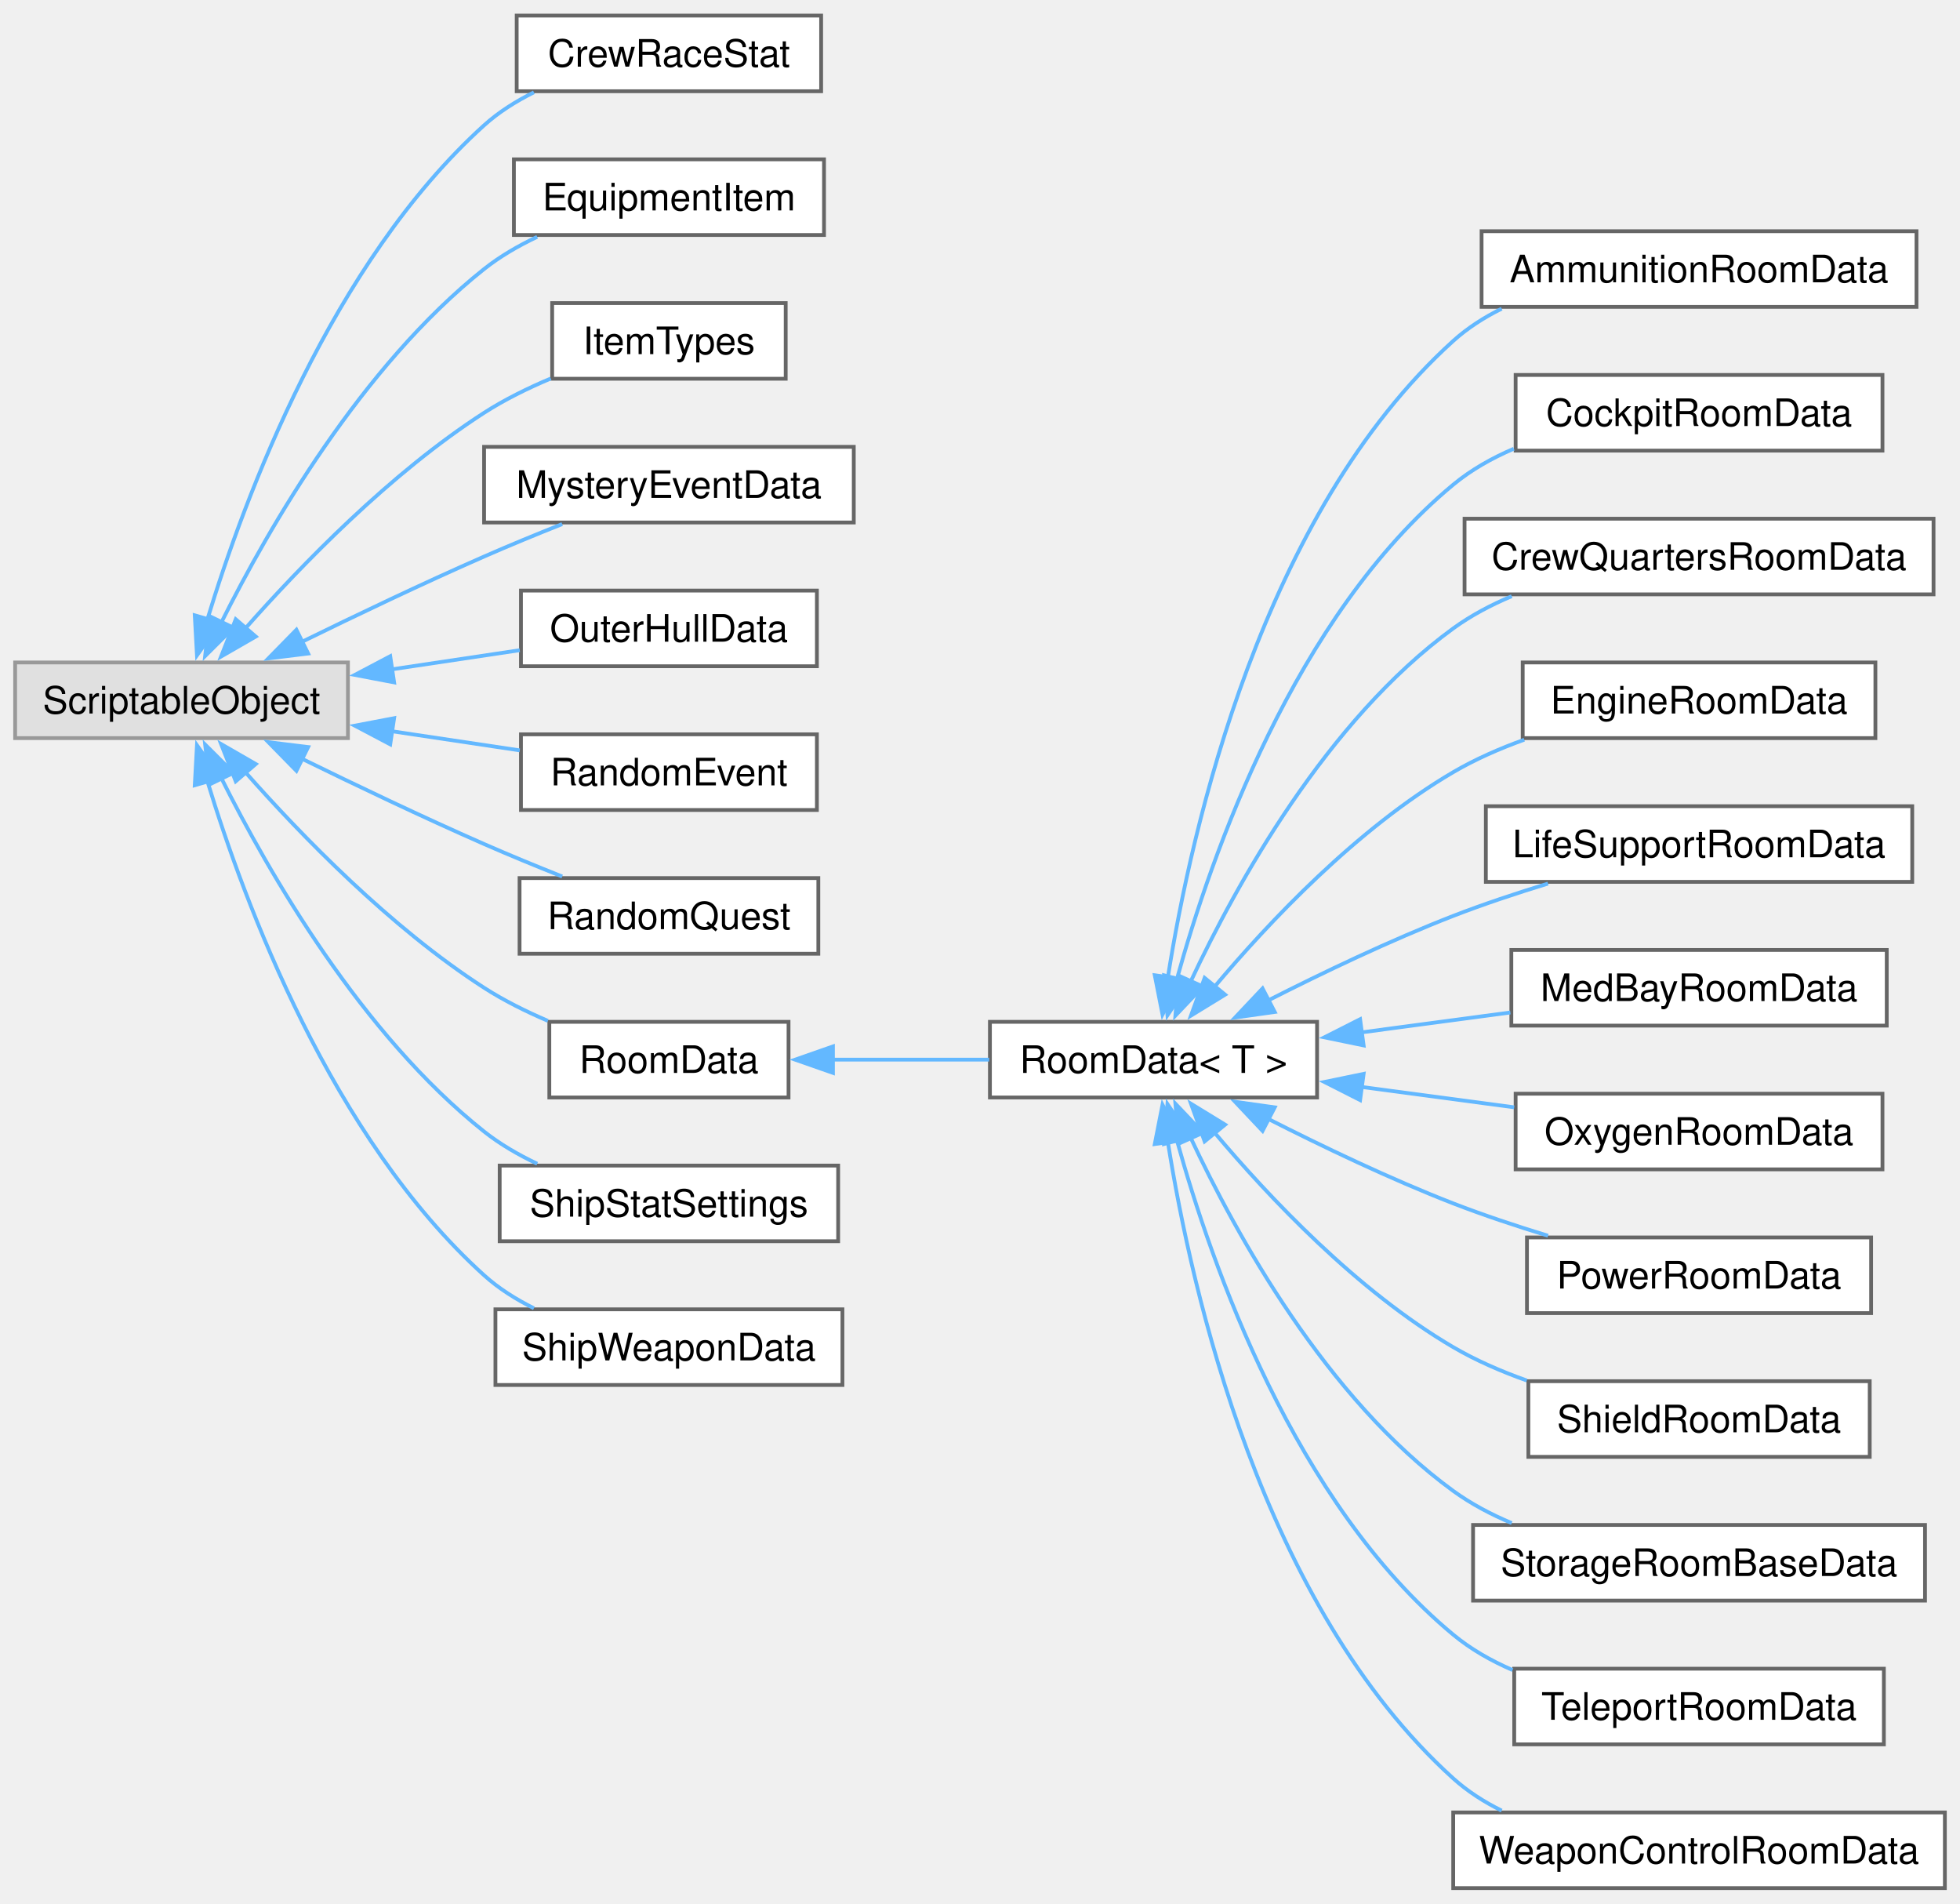
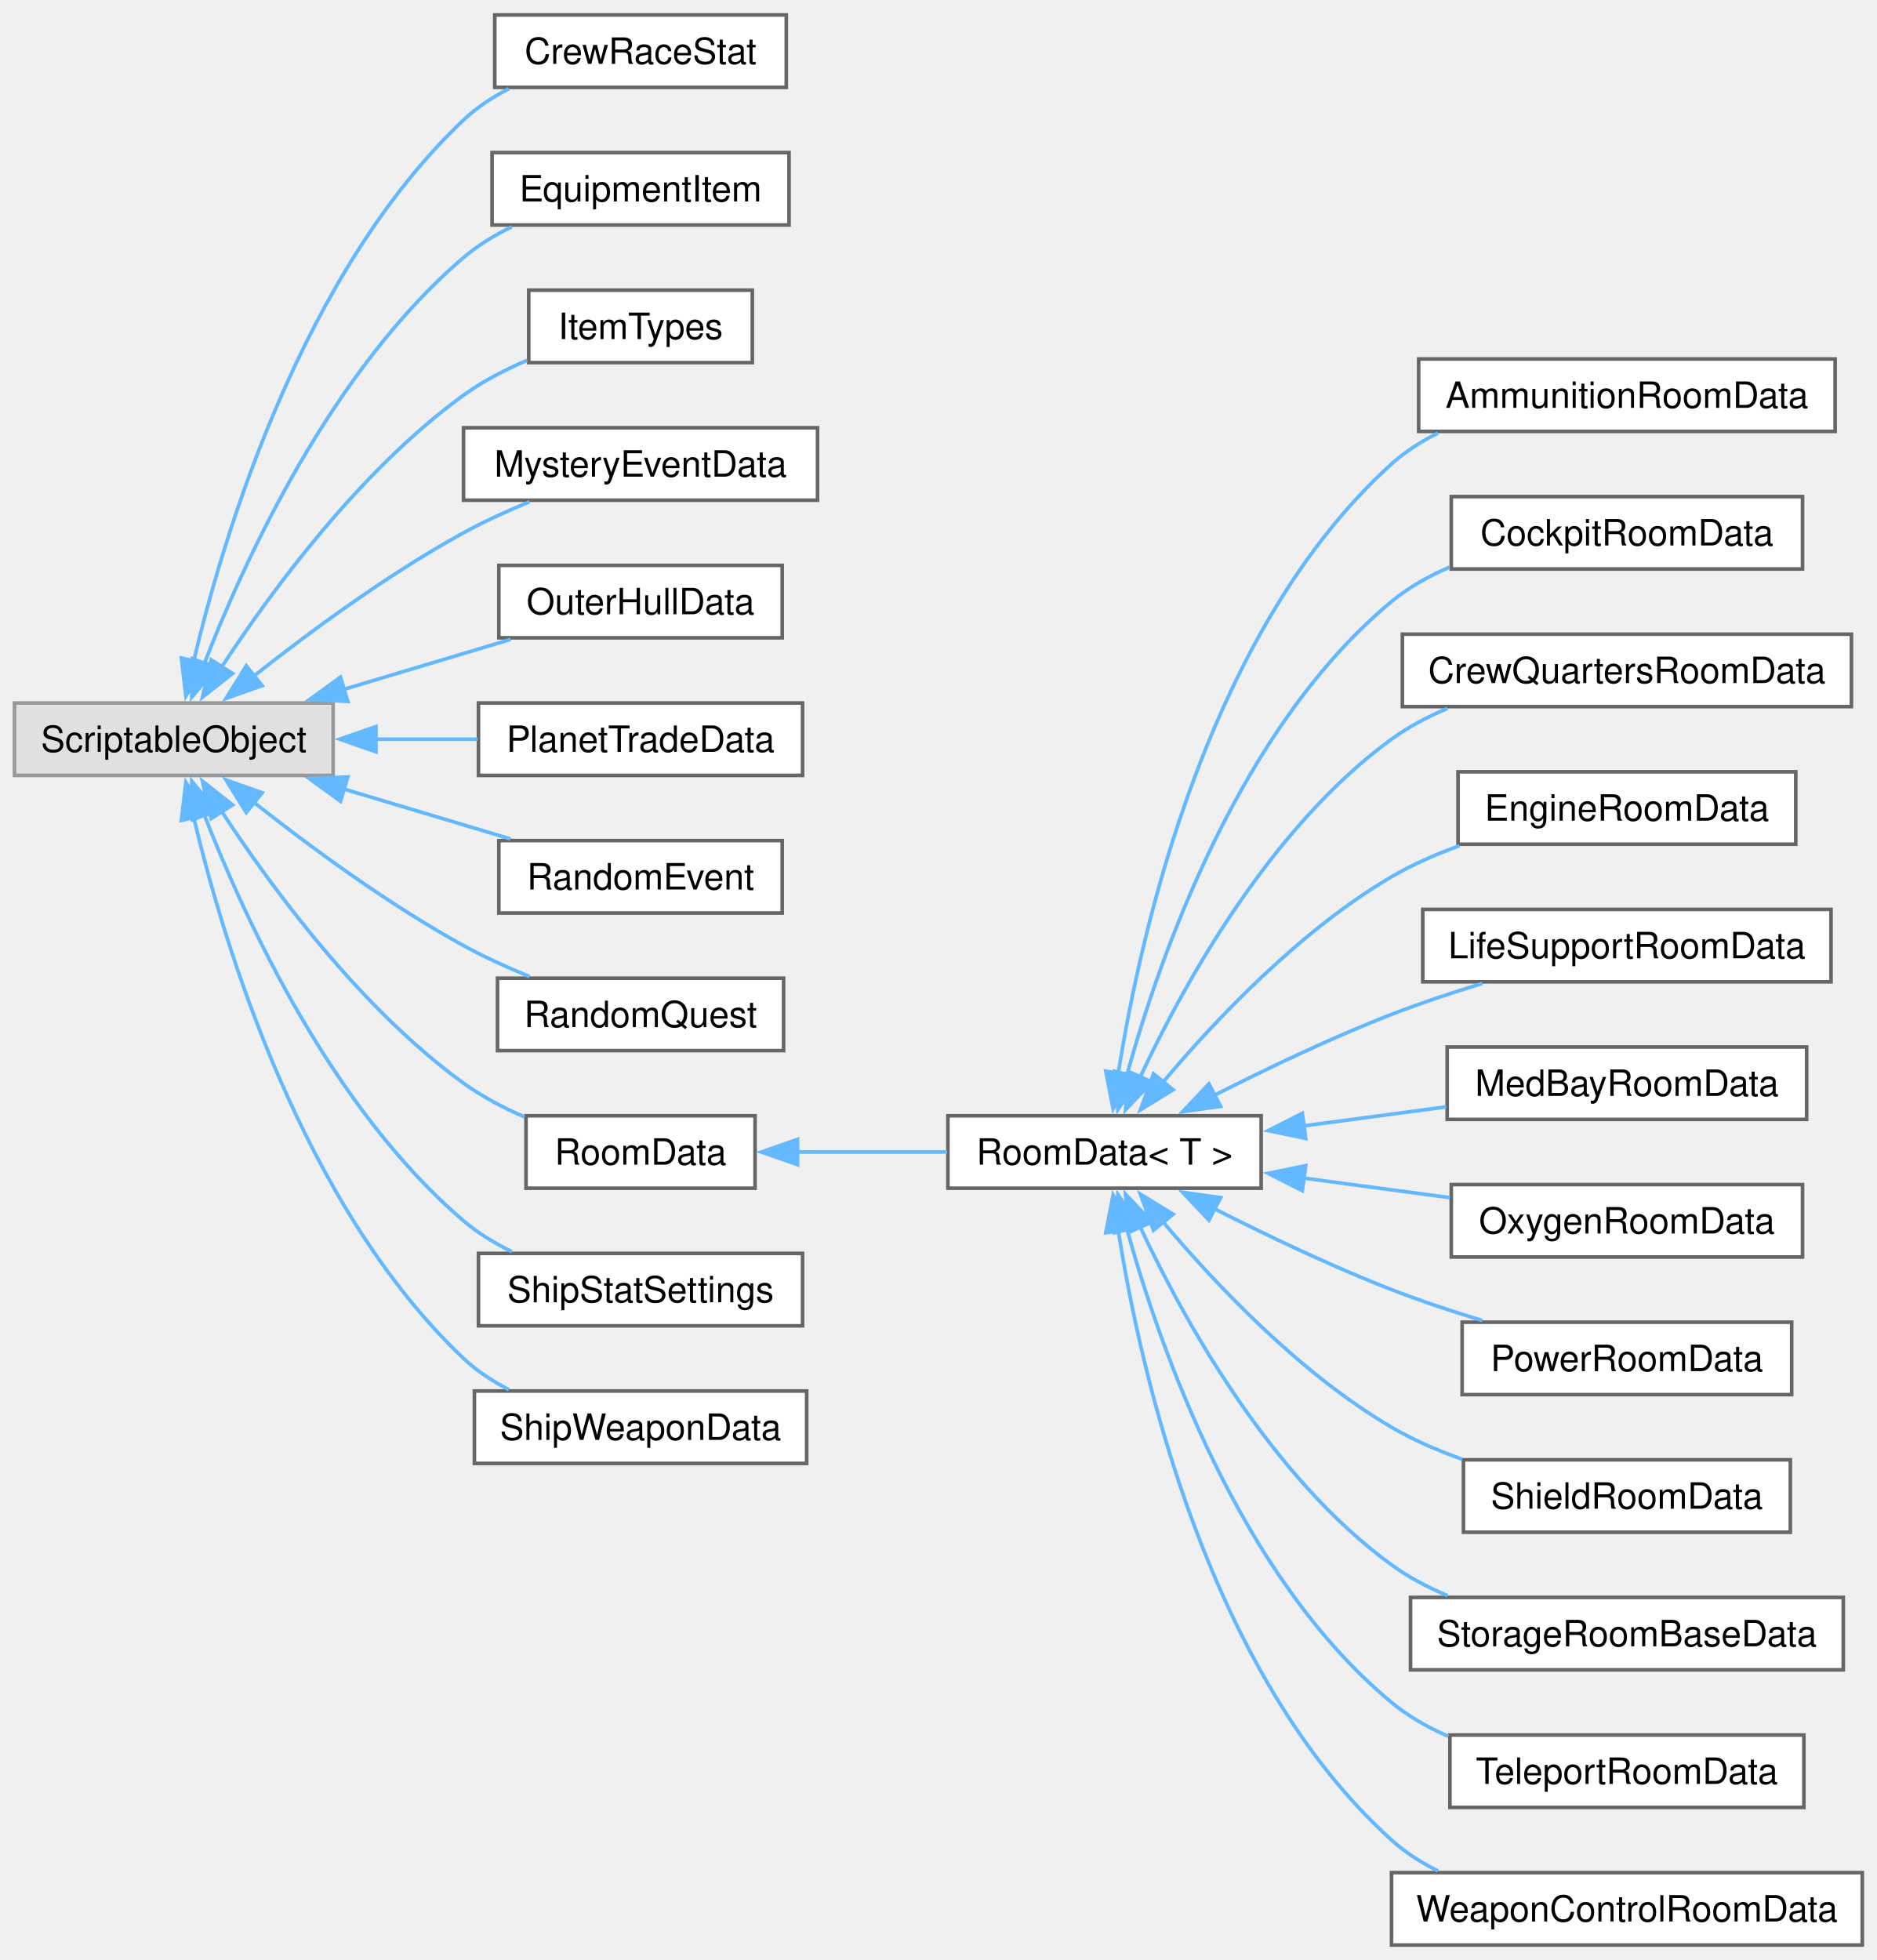
- <svg xmlns="http://www.w3.org/2000/svg" xmlns:xlink="http://www.w3.org/1999/xlink" width="518pt" height="503pt" viewBox="0.00 0.00 518.25 503.00">
-   <g id="graph0" class="graph" transform="scale(1 1) rotate(0) translate(4 499)">
+ <svg xmlns="http://www.w3.org/2000/svg" xmlns:xlink="http://www.w3.org/1999/xlink" width="518pt" height="541pt" viewBox="0.00 0.00 518.25 541.00">
+   <g id="graph0" class="graph" transform="scale(1 1) rotate(0) translate(4 537)">
    <g id="Node000000" class="node">
      <g id="a_Node000000">
        <a xlink:title=" ">
-           <polygon fill="#e0e0e0" stroke="#999999" points="88,-324 0,-324 0,-304 88,-304 88,-324" />
-           <text text-anchor="middle" x="44" y="-310.5" font-family="Helvetica,sans-Serif" font-size="10.00">ScriptableObject</text>
+           <polygon fill="#e0e0e0" stroke="#999999" points="88,-343 0,-343 0,-323 88,-323 88,-343" />
+           <text text-anchor="middle" x="44" y="-329.5" font-family="Helvetica,sans-Serif" font-size="10.00">ScriptableObject</text>
        </a>
      </g>
    </g>
    <g id="Node000001" class="node">
      <g id="a_Node000001">
        <a xlink:href="class_crew_race_stat.html" target="_top" xlink:title=" ">
-           <polygon fill="white" stroke="#666666" points="213.12,-495 132.62,-495 132.62,-475 213.12,-475 213.12,-495" />
-           <text text-anchor="middle" x="172.88" y="-481.5" font-family="Helvetica,sans-Serif" font-size="10.00">CrewRaceStat</text>
-         </a>
-       </g>
-     </g>
-     <g id="edge112_Node000000_Node000001" class="edge">
-       <g id="a_edge112_Node000000_Node000001">
-         <a xlink:title=" ">
-           <path fill="none" stroke="#63b8ff" d="M50.81,-335.31C60.68,-367.75 83.69,-429.58 124,-466 127.85,-469.48 132.41,-472.35 137.17,-474.72" />
-           <polygon fill="#63b8ff" stroke="#63b8ff" points="54.22,-334.52 48.08,-325.88 47.5,-336.46 54.22,-334.52" />
+           <polygon fill="white" stroke="#666666" points="213.12,-533 132.62,-533 132.62,-513 213.12,-513 213.12,-533" />
+           <text text-anchor="middle" x="172.88" y="-519.5" font-family="Helvetica,sans-Serif" font-size="10.00">CrewRaceStat</text>
+         </a>
+       </g>
+     </g>
+     <g id="edge120_Node000000_Node000001" class="edge">
+       <g id="a_edge120_Node000000_Node000001">
+         <a xlink:title=" ">
+           <path fill="none" stroke="#63b8ff" d="M49.45,-354.43C57.91,-390.13 79.6,-461.97 124,-504 127.64,-507.44 131.97,-510.29 136.53,-512.63" />
+           <polygon fill="#63b8ff" stroke="#63b8ff" points="52.92,-353.9 47.32,-344.9 46.08,-355.42 52.92,-353.9" />
        </a>
      </g>
    </g>
    <g id="Node000002" class="node">
      <g id="a_Node000002">
        <a xlink:href="class_equipment_item.html" target="_top" xlink:title=" ">
-           <polygon fill="white" stroke="#666666" points="213.88,-457 131.88,-457 131.88,-437 213.88,-437 213.88,-457" />
-           <text text-anchor="middle" x="172.88" y="-443.5" font-family="Helvetica,sans-Serif" font-size="10.00">EquipmentItem</text>
-         </a>
-       </g>
-     </g>
-     <g id="edge113_Node000000_Node000002" class="edge">
-       <g id="a_edge113_Node000000_Node000002">
-         <a xlink:title=" ">
-           <path fill="none" stroke="#63b8ff" d="M54.53,-334.58C67.14,-359.78 91.63,-402.28 124,-428 128.2,-431.34 133.06,-434.15 138.04,-436.51" />
-           <polygon fill="#63b8ff" stroke="#63b8ff" points="57.74,-333.18 50.24,-325.7 51.44,-336.23 57.74,-333.18" />
+           <polygon fill="white" stroke="#666666" points="213.88,-495 131.88,-495 131.88,-475 213.88,-475 213.88,-495" />
+           <text text-anchor="middle" x="172.88" y="-481.5" font-family="Helvetica,sans-Serif" font-size="10.00">EquipmentItem</text>
+         </a>
+       </g>
+     </g>
+     <g id="edge121_Node000000_Node000002" class="edge">
+       <g id="a_edge121_Node000000_Node000002">
+         <a xlink:title=" ">
+           <path fill="none" stroke="#63b8ff" d="M52.33,-353.67C63.53,-382.55 87.55,-434.9 124,-466 127.95,-469.37 132.56,-472.18 137.34,-474.52" />
+           <polygon fill="#63b8ff" stroke="#63b8ff" points="55.72,-352.76 48.95,-344.61 49.16,-355.2 55.72,-352.76" />
        </a>
      </g>
    </g>
    <g id="Node000003" class="node">
      <g id="a_Node000003">
-         <a xlink:href="class_item_types.html" target="_top" xlink:title=" ">
-           <polygon fill="white" stroke="#666666" points="203.75,-419 142,-419 142,-399 203.75,-399 203.75,-419" />
-           <text text-anchor="middle" x="172.88" y="-405.5" font-family="Helvetica,sans-Serif" font-size="10.00">ItemTypes</text>
-         </a>
-       </g>
-     </g>
-     <g id="edge114_Node000000_Node000003" class="edge">
-       <g id="a_edge114_Node000000_Node000003">
-         <a xlink:title=" ">
-           <path fill="none" stroke="#63b8ff" d="M60.78,-332.89C75.65,-349.73 99.29,-374.09 124,-390 129.41,-393.48 135.57,-396.51 141.62,-399.06" />
-           <polygon fill="#63b8ff" stroke="#63b8ff" points="63.63,-330.85 54.45,-325.56 58.33,-335.42 63.63,-330.85" />
+         <a xlink:href="class_item_types.html" target="_top" xlink:title="ItemTypes는 ScriptableObject를 기반으로 하여, 무역에 사용되는 아이템의 정보를 저장합니다. 여기에는 아이템의 기본 정보와 속성이 포함됩니다.">
+           <polygon fill="white" stroke="#666666" points="203.75,-457 142,-457 142,-437 203.75,-437 203.75,-457" />
+           <text text-anchor="middle" x="172.88" y="-443.5" font-family="Helvetica,sans-Serif" font-size="10.00">ItemTypes</text>
+         </a>
+       </g>
+     </g>
+     <g id="edge122_Node000000_Node000003" class="edge">
+       <g id="a_edge122_Node000000_Node000003">
+         <a xlink:title=" ">
+           <path fill="none" stroke="#63b8ff" d="M57.18,-352.89C71.04,-374.07 95.48,-407.32 124,-428 129.28,-431.83 135.45,-435.02 141.56,-437.63" />
+           <polygon fill="#63b8ff" stroke="#63b8ff" points="60.22,-351.15 51.9,-344.59 54.31,-354.91 60.22,-351.15" />
        </a>
      </g>
    </g>
    <g id="Node000004" class="node">
      <g id="a_Node000004">
        <a xlink:href="class_mystery_event_data.html" target="_top" xlink:title=" ">
-           <polygon fill="white" stroke="#666666" points="221.75,-381 124,-381 124,-361 221.75,-361 221.75,-381" />
-           <text text-anchor="middle" x="172.88" y="-367.5" font-family="Helvetica,sans-Serif" font-size="10.00">MysteryEventData</text>
-         </a>
-       </g>
-     </g>
-     <g id="edge115_Node000000_Node000004" class="edge">
-       <g id="a_edge115_Node000000_Node000004">
-         <a xlink:title=" ">
-           <path fill="none" stroke="#63b8ff" d="M75.58,-329.33C90.13,-336.46 107.85,-344.92 124,-352 130.63,-354.91 137.86,-357.88 144.65,-360.58" />
-           <polygon fill="#63b8ff" stroke="#63b8ff" points="77.48,-326.36 66.96,-325.07 74.38,-332.64 77.48,-326.36" />
+           <polygon fill="white" stroke="#666666" points="221.75,-419 124,-419 124,-399 221.75,-399 221.75,-419" />
+           <text text-anchor="middle" x="172.88" y="-405.5" font-family="Helvetica,sans-Serif" font-size="10.00">MysteryEventData</text>
+         </a>
+       </g>
+     </g>
+     <g id="edge123_Node000000_Node000004" class="edge">
+       <g id="a_edge123_Node000000_Node000004">
+         <a xlink:title=" ">
+           <path fill="none" stroke="#63b8ff" d="M65.92,-350.29C81.31,-362.46 103.12,-378.56 124,-390 129.72,-393.14 136.08,-396.03 142.23,-398.56" />
+           <polygon fill="#63b8ff" stroke="#63b8ff" points="68.39,-347.79 58.4,-344.25 64,-353.24 68.39,-347.79" />
        </a>
      </g>
    </g>
    <g id="Node000005" class="node">
      <g id="a_Node000005">
        <a xlink:href="class_outer_hull_data.html" target="_top" xlink:title="외갑판의 데이터를 담는 ScriptableObject">
-           <polygon fill="white" stroke="#666666" points="212,-343 133.75,-343 133.75,-323 212,-323 212,-343" />
-           <text text-anchor="middle" x="172.88" y="-329.5" font-family="Helvetica,sans-Serif" font-size="10.00">OuterHullData</text>
-         </a>
-       </g>
-     </g>
-     <g id="edge116_Node000000_Node000005" class="edge">
-       <g id="a_edge116_Node000000_Node000005">
-         <a xlink:title=" ">
-           <path fill="none" stroke="#63b8ff" d="M99.53,-322.17C110.95,-323.88 122.75,-325.64 133.43,-327.24" />
-           <polygon fill="#63b8ff" stroke="#63b8ff" points="100.21,-318.73 89.81,-320.71 99.18,-325.65 100.21,-318.73" />
+           <polygon fill="white" stroke="#666666" points="212,-381 133.75,-381 133.75,-361 212,-361 212,-381" />
+           <text text-anchor="middle" x="172.88" y="-367.5" font-family="Helvetica,sans-Serif" font-size="10.00">OuterHullData</text>
+         </a>
+       </g>
+     </g>
+     <g id="edge124_Node000000_Node000005" class="edge">
+       <g id="a_edge124_Node000000_Node000005">
+         <a xlink:title=" ">
+           <path fill="none" stroke="#63b8ff" d="M90.78,-346.71C106.01,-351.27 122.71,-356.28 136.98,-360.55" />
+           <polygon fill="#63b8ff" stroke="#63b8ff" points="92.04,-343.43 81.45,-343.92 90.03,-350.14 92.04,-343.43" />
        </a>
      </g>
    </g>
    <g id="Node000006" class="node">
      <g id="a_Node000006">
+         <a xlink:href="class_planet_trade_data.html" target="_top" xlink:title="PlanetTradeData는 특정 행성의 무역 데이터를 보관하는 ScriptableObject입니다. 이 클래스는 행성 코드와 해당 행성에서 판매하는 무역 아이템 목록을 포함합니다...">
+           <polygon fill="white" stroke="#666666" points="217.62,-343 128.12,-343 128.12,-323 217.62,-323 217.62,-343" />
+           <text text-anchor="middle" x="172.88" y="-329.5" font-family="Helvetica,sans-Serif" font-size="10.00">PlanetTradeData</text>
+         </a>
+       </g>
+     </g>
+     <g id="edge125_Node000000_Node000006" class="edge">
+       <g id="a_edge125_Node000000_Node000006">
+         <a xlink:title=" ">
+           <path fill="none" stroke="#63b8ff" d="M99.64,-333C109.08,-333 118.79,-333 127.9,-333" />
+           <polygon fill="#63b8ff" stroke="#63b8ff" points="99.82,-329.5 89.82,-333 99.82,-336.5 99.82,-329.5" />
+         </a>
+       </g>
+     </g>
+     <g id="Node000007" class="node">
+       <g id="a_Node000007">
        <a xlink:href="class_random_event.html" target="_top" xlink:title=" ">
          <polygon fill="white" stroke="#666666" points="212,-305 133.75,-305 133.75,-285 212,-285 212,-305" />
          <text text-anchor="middle" x="172.88" y="-291.5" font-family="Helvetica,sans-Serif" font-size="10.00">RandomEvent</text>
        </a>
      </g>
    </g>
-     <g id="edge117_Node000000_Node000006" class="edge">
-       <g id="a_edge117_Node000000_Node000006">
-         <a xlink:title=" ">
-           <path fill="none" stroke="#63b8ff" d="M99.53,-305.83C110.95,-304.12 122.75,-302.36 133.43,-300.76" />
-           <polygon fill="#63b8ff" stroke="#63b8ff" points="99.18,-302.35 89.81,-307.29 100.21,-309.27 99.18,-302.35" />
-         </a>
-       </g>
-     </g>
-     <g id="Node000007" class="node">
-       <g id="a_Node000007">
+     <g id="edge126_Node000000_Node000007" class="edge">
+       <g id="a_edge126_Node000000_Node000007">
+         <a xlink:title=" ">
+           <path fill="none" stroke="#63b8ff" d="M90.78,-319.29C106.01,-314.73 122.71,-309.72 136.98,-305.45" />
+           <polygon fill="#63b8ff" stroke="#63b8ff" points="90.03,-315.86 81.45,-322.08 92.04,-322.57 90.03,-315.86" />
+         </a>
+       </g>
+     </g>
+     <g id="Node000008" class="node">
+       <g id="a_Node000008">
        <a xlink:href="class_random_quest.html" target="_top" xlink:title="랜덤 퀘스트 정보 관련 클래스">
          <polygon fill="white" stroke="#666666" points="212.38,-267 133.38,-267 133.38,-247 212.38,-247 212.38,-267" />
          <text text-anchor="middle" x="172.88" y="-253.5" font-family="Helvetica,sans-Serif" font-size="10.00">RandomQuest</text>
        </a>
      </g>
    </g>
-     <g id="edge118_Node000000_Node000007" class="edge">
-       <g id="a_edge118_Node000000_Node000007">
-         <a xlink:title=" ">
-           <path fill="none" stroke="#63b8ff" d="M75.58,-298.67C90.13,-291.54 107.85,-283.08 124,-276 130.63,-273.09 137.86,-270.12 144.65,-267.42" />
-           <polygon fill="#63b8ff" stroke="#63b8ff" points="74.38,-295.36 66.96,-302.93 77.48,-301.64 74.38,-295.36" />
-         </a>
-       </g>
-     </g>
-     <g id="Node000008" class="node">
-       <g id="a_Node000008">
+     <g id="edge127_Node000000_Node000008" class="edge">
+       <g id="a_edge127_Node000000_Node000008">
+         <a xlink:title=" ">
+           <path fill="none" stroke="#63b8ff" d="M65.92,-315.71C81.31,-303.54 103.12,-287.44 124,-276 129.72,-272.86 136.08,-269.97 142.23,-267.44" />
+           <polygon fill="#63b8ff" stroke="#63b8ff" points="64,-312.76 58.4,-321.75 68.39,-318.21 64,-312.76" />
+         </a>
+       </g>
+     </g>
+     <g id="Node000009" class="node">
+       <g id="a_Node000009">
        <a xlink:href="class_room_data.html" target="_top" xlink:title="모든 방 유형의 기본 데이터를 정의하는 추상 ScriptableObject">
          <polygon fill="white" stroke="#666666" points="204.5,-229 141.25,-229 141.25,-209 204.5,-209 204.5,-229" />
          <text text-anchor="middle" x="172.88" y="-215.5" font-family="Helvetica,sans-Serif" font-size="10.00">RoomData</text>
        </a>
      </g>
    </g>
-     <g id="edge119_Node000000_Node000008" class="edge">
-       <g id="a_edge119_Node000000_Node000008">
-         <a xlink:title=" ">
-           <path fill="none" stroke="#63b8ff" d="M60.78,-295.11C75.65,-278.27 99.29,-253.91 124,-238 129.19,-234.66 135.06,-231.74 140.86,-229.26" />
-           <polygon fill="#63b8ff" stroke="#63b8ff" points="58.33,-292.58 54.45,-302.44 63.63,-297.15 58.33,-292.58" />
-         </a>
-       </g>
-     </g>
-     <g id="Node000022" class="node">
-       <g id="a_Node000022">
+     <g id="edge128_Node000000_Node000009" class="edge">
+       <g id="a_edge128_Node000000_Node000009">
+         <a xlink:title=" ">
+           <path fill="none" stroke="#63b8ff" d="M57.18,-313.11C71.04,-291.93 95.48,-258.68 124,-238 129.07,-234.33 134.94,-231.24 140.81,-228.7" />
+           <polygon fill="#63b8ff" stroke="#63b8ff" points="54.31,-311.09 51.9,-321.41 60.22,-314.85 54.31,-311.09" />
+         </a>
+       </g>
+     </g>
+     <g id="Node000023" class="node">
+       <g id="a_Node000023">
        <a xlink:href="class_ship_stat_settings.html" target="_top" xlink:title="Ship 스탯의 최소값과 최대값을 관리하는 ScriptableObject.">
          <polygon fill="white" stroke="#666666" points="217.62,-191 128.12,-191 128.12,-171 217.62,-171 217.62,-191" />
          <text text-anchor="middle" x="172.88" y="-177.5" font-family="Helvetica,sans-Serif" font-size="10.00">ShipStatSettings</text>
        </a>
      </g>
    </g>
-     <g id="edge133_Node000000_Node000022" class="edge">
-       <g id="a_edge133_Node000000_Node000022">
-         <a xlink:title=" ">
-           <path fill="none" stroke="#63b8ff" d="M54.53,-293.42C67.14,-268.22 91.63,-225.72 124,-200 128.2,-196.66 133.06,-193.85 138.04,-191.49" />
-           <polygon fill="#63b8ff" stroke="#63b8ff" points="51.44,-291.77 50.24,-302.3 57.74,-294.82 51.44,-291.77" />
-         </a>
-       </g>
-     </g>
-     <g id="Node000023" class="node">
-       <g id="a_Node000023">
+     <g id="edge142_Node000000_Node000023" class="edge">
+       <g id="a_edge142_Node000000_Node000023">
+         <a xlink:title=" ">
+           <path fill="none" stroke="#63b8ff" d="M52.33,-312.33C63.53,-283.45 87.55,-231.1 124,-200 127.95,-196.63 132.56,-193.82 137.34,-191.48" />
+           <polygon fill="#63b8ff" stroke="#63b8ff" points="49.16,-310.8 48.95,-321.39 55.72,-313.24 49.16,-310.8" />
+         </a>
+       </g>
+     </g>
+     <g id="Node000024" class="node">
+       <g id="a_Node000024">
        <a xlink:href="class_ship_weapon_data.html" target="_top" xlink:title=" ">
          <polygon fill="white" stroke="#666666" points="218.75,-153 127,-153 127,-133 218.75,-133 218.75,-153" />
          <text text-anchor="middle" x="172.88" y="-139.5" font-family="Helvetica,sans-Serif" font-size="10.00">ShipWeaponData</text>
        </a>
      </g>
    </g>
-     <g id="edge134_Node000000_Node000023" class="edge">
-       <g id="a_edge134_Node000000_Node000023">
-         <a xlink:title=" ">
-           <path fill="none" stroke="#63b8ff" d="M50.81,-292.69C60.68,-260.25 83.69,-198.42 124,-162 127.85,-158.52 132.41,-155.65 137.17,-153.28" />
-           <polygon fill="#63b8ff" stroke="#63b8ff" points="47.5,-291.54 48.08,-302.12 54.22,-293.48 47.5,-291.54" />
-         </a>
-       </g>
-     </g>
-     <g id="Node000009" class="node">
-       <g id="a_Node000009">
+     <g id="edge143_Node000000_Node000024" class="edge">
+       <g id="a_edge143_Node000000_Node000024">
+         <a xlink:title=" ">
+           <path fill="none" stroke="#63b8ff" d="M49.45,-311.57C57.91,-275.87 79.6,-204.03 124,-162 127.64,-158.56 131.97,-155.71 136.53,-153.37" />
+           <polygon fill="#63b8ff" stroke="#63b8ff" points="46.08,-310.58 47.32,-321.1 52.92,-312.1 46.08,-310.58" />
+         </a>
+       </g>
+     </g>
+     <g id="Node000010" class="node">
+       <g id="a_Node000010">
        <a xlink:href="class_room_data-1-g.html" target="_top" xlink:title=" ">
          <polygon fill="white" stroke="#666666" points="344.25,-229 257.75,-229 257.75,-209 344.25,-209 344.25,-229" />
          <text text-anchor="middle" x="301" y="-215.5" font-family="Helvetica,sans-Serif" font-size="10.00">RoomData&lt; T &gt;</text>
        </a>
      </g>
    </g>
-     <g id="edge120_Node000008_Node000009" class="edge">
-       <g id="a_edge120_Node000008_Node000009">
+     <g id="edge129_Node000009_Node000010" class="edge">
+       <g id="a_edge129_Node000009_Node000010">
        <a xlink:title=" ">
          <path fill="none" stroke="#63b8ff" d="M216.04,-219C229.4,-219 244.18,-219 257.56,-219" />
          <polygon fill="#63b8ff" stroke="#63b8ff" points="216.24,-215.5 206.24,-219 216.24,-222.5 216.24,-215.5" />
        </a>
      </g>
    </g>
-     <g id="Node000010" class="node">
-       <g id="a_Node000010">
+     <g id="Node000011" class="node">
+       <g id="a_Node000011">
        <a xlink:href="class_ammunition_room_data.html" target="_top" xlink:title="탄약고의 레벨별 데이터를 저장하는 ScriptableObject">
          <polygon fill="white" stroke="#666666" points="502.75,-438 387.75,-438 387.75,-418 502.75,-418 502.75,-438" />
          <text text-anchor="middle" x="445.25" y="-424.5" font-family="Helvetica,sans-Serif" font-size="10.00">AmmunitionRoomData</text>
        </a>
      </g>
    </g>
-     <g id="edge121_Node000009_Node000010" class="edge">
-       <g id="a_edge121_Node000009_Node000010">
+     <g id="edge130_Node000010_Node000011" class="edge">
+       <g id="a_edge130_Node000010_Node000011">
        <a xlink:title=" ">
          <path fill="none" stroke="#63b8ff" d="M304.8,-240.77C311.03,-280.15 329.71,-363.37 380.25,-409 384.04,-412.42 388.41,-415.22 393.06,-417.52" />
          <polygon fill="#63b8ff" stroke="#63b8ff" points="308.27,-240.31 303.38,-230.92 301.34,-241.31 308.27,-240.31" />
        </a>
      </g>
    </g>
-     <g id="Node000011" class="node">
-       <g id="a_Node000011">
+     <g id="Node000012" class="node">
+       <g id="a_Node000012">
        <a xlink:href="class_cockpit_room_data.html" target="_top" xlink:title="조종실의 레벨별 데이터를 저장하는 ScriptableObject">
          <polygon fill="white" stroke="#666666" points="493.75,-400 396.75,-400 396.75,-380 493.75,-380 493.75,-400" />
          <text text-anchor="middle" x="445.25" y="-386.5" font-family="Helvetica,sans-Serif" font-size="10.00">CockpitRoomData</text>
        </a>
      </g>
    </g>
-     <g id="edge122_Node000009_Node000011" class="edge">
-       <g id="a_edge122_Node000009_Node000011">
+     <g id="edge131_Node000010_Node000012" class="edge">
+       <g id="a_edge131_Node000010_Node000012">
        <a xlink:title=" ">
          <path fill="none" stroke="#63b8ff" d="M307.18,-240.28C316.28,-273.18 338.3,-336.24 380.25,-371 384.98,-374.92 390.49,-378.03 396.27,-380.5" />
          <polygon fill="#63b8ff" stroke="#63b8ff" points="310.6,-239.52 304.69,-230.73 303.82,-241.29 310.6,-239.52" />
        </a>
      </g>
    </g>
-     <g id="Node000012" class="node">
-       <g id="a_Node000012">
+     <g id="Node000013" class="node">
+       <g id="a_Node000013">
        <a xlink:href="class_crew_quarters_room_data.html" target="_top" xlink:title="승무원 선실의 데이터를 저장하는 ScriptableObject">
          <polygon fill="white" stroke="#666666" points="507.25,-362 383.25,-362 383.25,-342 507.25,-342 507.25,-362" />
          <text text-anchor="middle" x="445.25" y="-348.5" font-family="Helvetica,sans-Serif" font-size="10.00">CrewQuartersRoomData</text>
        </a>
      </g>
    </g>
-     <g id="edge123_Node000009_Node000012" class="edge">
-       <g id="a_edge123_Node000009_Node000012">
+     <g id="edge132_Node000010_Node000013" class="edge">
+       <g id="a_edge132_Node000010_Node000013">
        <a xlink:title=" ">
          <path fill="none" stroke="#63b8ff" d="M310.84,-239.67C322.86,-265.31 346.75,-308.63 380.25,-333 384.94,-336.41 390.23,-339.21 395.72,-341.51" />
          <polygon fill="#63b8ff" stroke="#63b8ff" points="314.08,-238.33 306.79,-230.64 307.69,-241.2 314.08,-238.33" />
        </a>
      </g>
    </g>
-     <g id="Node000013" class="node">
-       <g id="a_Node000013">
+     <g id="Node000014" class="node">
+       <g id="a_Node000014">
        <a xlink:href="class_engine_room_data.html" target="_top" xlink:title="엔진실의 레벨별 데이터를 저장하는 ScriptableObject">
          <polygon fill="white" stroke="#666666" points="491.88,-324 398.62,-324 398.62,-304 491.88,-304 491.88,-324" />
          <text text-anchor="middle" x="445.25" y="-310.5" font-family="Helvetica,sans-Serif" font-size="10.00">EngineRoomData</text>
        </a>
      </g>
    </g>
-     <g id="edge124_Node000009_Node000013" class="edge">
-       <g id="a_edge124_Node000009_Node000013">
+     <g id="edge133_Node000010_Node000014" class="edge">
+       <g id="a_edge133_Node000010_Node000014">
        <a xlink:title=" ">
          <path fill="none" stroke="#63b8ff" d="M317.03,-238.15C331.5,-255.36 354.88,-280.14 380.25,-295 386.05,-298.4 392.51,-301.23 399.03,-303.58" />
          <polygon fill="#63b8ff" stroke="#63b8ff" points="319.94,-236.18 310.91,-230.65 314.52,-240.61 319.94,-236.18" />
        </a>
      </g>
    </g>
-     <g id="Node000014" class="node">
-       <g id="a_Node000014">
+     <g id="Node000015" class="node">
+       <g id="a_Node000015">
        <a xlink:href="class_life_support_room_data.html" target="_top" xlink:title="생활 시설의 데이터를 저장하는 ScriptableObject">
          <polygon fill="white" stroke="#666666" points="501.62,-286 388.88,-286 388.88,-266 501.62,-266 501.62,-286" />
          <text text-anchor="middle" x="445.25" y="-272.5" font-family="Helvetica,sans-Serif" font-size="10.00">LifeSupportRoomData</text>
        </a>
      </g>
    </g>
-     <g id="edge125_Node000009_Node000014" class="edge">
-       <g id="a_edge125_Node000009_Node000014">
+     <g id="edge134_Node000010_Node000015" class="edge">
+       <g id="a_edge134_Node000010_Node000015">
        <a xlink:title=" ">
          <path fill="none" stroke="#63b8ff" d="M331.11,-234.55C345.63,-241.93 363.6,-250.53 380.25,-257 388.25,-260.1 396.97,-263 405.32,-265.55" />
          <polygon fill="#63b8ff" stroke="#63b8ff" points="333.06,-231.61 322.57,-230.13 329.84,-237.83 333.06,-231.61" />
        </a>
      </g>
    </g>
-     <g id="Node000015" class="node">
-       <g id="a_Node000015">
+     <g id="Node000016" class="node">
+       <g id="a_Node000016">
        <a xlink:href="class_med_bay_room_data.html" target="_top" xlink:title="의무실의 레벨별 데이터를 저장하는 ScriptableObject">
          <polygon fill="white" stroke="#666666" points="494.88,-248 395.62,-248 395.62,-228 494.88,-228 494.88,-248" />
          <text text-anchor="middle" x="445.25" y="-234.5" font-family="Helvetica,sans-Serif" font-size="10.00">MedBayRoomData</text>
        </a>
      </g>
    </g>
-     <g id="edge126_Node000009_Node000015" class="edge">
-       <g id="a_edge126_Node000009_Node000015">
+     <g id="edge135_Node000010_Node000016" class="edge">
+       <g id="a_edge135_Node000010_Node000016">
        <a xlink:title=" ">
          <path fill="none" stroke="#63b8ff" d="M355.83,-226.19C368.81,-227.92 382.62,-229.77 395.36,-231.47" />
          <polygon fill="#63b8ff" stroke="#63b8ff" points="356.56,-222.76 346.18,-224.9 355.63,-229.69 356.56,-222.76" />
        </a>
      </g>
    </g>
-     <g id="Node000016" class="node">
-       <g id="a_Node000016">
+     <g id="Node000017" class="node">
+       <g id="a_Node000017">
        <a xlink:href="class_oxygen_room_data.html" target="_top" xlink:title="산소실의 레벨별 데이터를 저장하는 ScriptableObject">
          <polygon fill="white" stroke="#666666" points="493.75,-210 396.75,-210 396.75,-190 493.75,-190 493.75,-210" />
          <text text-anchor="middle" x="445.25" y="-196.5" font-family="Helvetica,sans-Serif" font-size="10.00">OxygenRoomData</text>
        </a>
      </g>
    </g>
-     <g id="edge127_Node000009_Node000016" class="edge">
-       <g id="a_edge127_Node000009_Node000016">
+     <g id="edge136_Node000010_Node000017" class="edge">
+       <g id="a_edge136_Node000010_Node000017">
        <a xlink:title=" ">
          <path fill="none" stroke="#63b8ff" d="M356.07,-211.78C369.33,-210.01 383.43,-208.12 396.37,-206.4" />
          <polygon fill="#63b8ff" stroke="#63b8ff" points="355.63,-208.31 346.18,-213.1 356.56,-215.24 355.63,-208.31" />
        </a>
      </g>
    </g>
-     <g id="Node000017" class="node">
-       <g id="a_Node000017">
+     <g id="Node000018" class="node">
+       <g id="a_Node000018">
        <a xlink:href="class_power_room_data.html" target="_top" xlink:title="전력실의 레벨별 데이터를 저장하는 ScriptableObject">
          <polygon fill="white" stroke="#666666" points="490.75,-172 399.75,-172 399.75,-152 490.75,-152 490.75,-172" />
          <text text-anchor="middle" x="445.25" y="-158.5" font-family="Helvetica,sans-Serif" font-size="10.00">PowerRoomData</text>
        </a>
      </g>
    </g>
-     <g id="edge128_Node000009_Node000017" class="edge">
-       <g id="a_edge128_Node000009_Node000017">
+     <g id="edge137_Node000010_Node000018" class="edge">
+       <g id="a_edge137_Node000010_Node000018">
        <a xlink:title=" ">
          <path fill="none" stroke="#63b8ff" d="M331.11,-203.45C345.63,-196.07 363.6,-187.47 380.25,-181 388.25,-177.9 396.97,-175 405.32,-172.45" />
          <polygon fill="#63b8ff" stroke="#63b8ff" points="329.84,-200.17 322.57,-207.87 333.06,-206.39 329.84,-200.17" />
        </a>
      </g>
    </g>
-     <g id="Node000018" class="node">
-       <g id="a_Node000018">
+     <g id="Node000019" class="node">
+       <g id="a_Node000019">
        <a xlink:href="class_shield_room_data.html" target="_top" xlink:title="배리어실의 레벨별 데이터를 저장하는 ScriptableObject">
          <polygon fill="white" stroke="#666666" points="490.38,-134 400.12,-134 400.12,-114 490.38,-114 490.38,-134" />
          <text text-anchor="middle" x="445.25" y="-120.5" font-family="Helvetica,sans-Serif" font-size="10.00">ShieldRoomData</text>
        </a>
      </g>
    </g>
-     <g id="edge129_Node000009_Node000018" class="edge">
-       <g id="a_edge129_Node000009_Node000018">
+     <g id="edge138_Node000010_Node000019" class="edge">
+       <g id="a_edge138_Node000010_Node000019">
        <a xlink:title=" ">
          <path fill="none" stroke="#63b8ff" d="M317.03,-199.85C331.5,-182.64 354.88,-157.86 380.25,-143 386.25,-139.49 392.96,-136.58 399.7,-134.18" />
          <polygon fill="#63b8ff" stroke="#63b8ff" points="314.52,-197.39 310.91,-207.35 319.94,-201.82 314.52,-197.39" />
        </a>
      </g>
    </g>
-     <g id="Node000019" class="node">
-       <g id="a_Node000019">
+     <g id="Node000020" class="node">
+       <g id="a_Node000020">
        <a xlink:href="class_storage_room_base_data.html" target="_top" xlink:title="모든 창고 타입의 기본 데이터 클래스">
          <polygon fill="white" stroke="#666666" points="505,-96 385.5,-96 385.5,-76 505,-76 505,-96" />
          <text text-anchor="middle" x="445.25" y="-82.5" font-family="Helvetica,sans-Serif" font-size="10.00">StorageRoomBaseData</text>
        </a>
      </g>
    </g>
-     <g id="edge130_Node000009_Node000019" class="edge">
-       <g id="a_edge130_Node000009_Node000019">
+     <g id="edge139_Node000010_Node000020" class="edge">
+       <g id="a_edge139_Node000010_Node000020">
        <a xlink:title=" ">
          <path fill="none" stroke="#63b8ff" d="M310.84,-198.33C322.86,-172.69 346.75,-129.37 380.25,-105 384.94,-101.59 390.23,-98.79 395.72,-96.49" />
          <polygon fill="#63b8ff" stroke="#63b8ff" points="307.69,-196.8 306.79,-207.36 314.08,-199.67 307.69,-196.8" />
        </a>
      </g>
    </g>
-     <g id="Node000020" class="node">
-       <g id="a_Node000020">
+     <g id="Node000021" class="node">
+       <g id="a_Node000021">
        <a xlink:href="class_teleport_room_data.html" target="_top" xlink:title="텔레포트실의 레벨별 데이터를 저장하는 ScriptableObject">
          <polygon fill="white" stroke="#666666" points="494.12,-58 396.38,-58 396.38,-38 494.12,-38 494.12,-58" />
          <text text-anchor="middle" x="445.25" y="-44.5" font-family="Helvetica,sans-Serif" font-size="10.00">TeleportRoomData</text>
        </a>
      </g>
    </g>
-     <g id="edge131_Node000009_Node000020" class="edge">
-       <g id="a_edge131_Node000009_Node000020">
+     <g id="edge140_Node000010_Node000021" class="edge">
+       <g id="a_edge140_Node000010_Node000021">
        <a xlink:title=" ">
          <path fill="none" stroke="#63b8ff" d="M307.18,-197.72C316.28,-164.82 338.3,-101.76 380.25,-67 384.89,-63.15 390.29,-60.09 395.94,-57.64" />
          <polygon fill="#63b8ff" stroke="#63b8ff" points="303.82,-196.71 304.69,-207.27 310.6,-198.48 303.82,-196.71" />
        </a>
      </g>
    </g>
-     <g id="Node000021" class="node">
-       <g id="a_Node000021">
+     <g id="Node000022" class="node">
+       <g id="a_Node000022">
        <a xlink:href="class_weapon_control_room_data.html" target="_top" xlink:title="조준석의 레벨별 데이터를 저장하는 ScriptableObject">
          <polygon fill="white" stroke="#666666" points="510.25,-20 380.25,-20 380.25,0 510.25,0 510.25,-20" />
          <text text-anchor="middle" x="445.25" y="-6.5" font-family="Helvetica,sans-Serif" font-size="10.00">WeaponControlRoomData</text>
        </a>
      </g>
    </g>
-     <g id="edge132_Node000009_Node000021" class="edge">
-       <g id="a_edge132_Node000009_Node000021">
+     <g id="edge141_Node000010_Node000022" class="edge">
+       <g id="a_edge141_Node000010_Node000022">
        <a xlink:title=" ">
          <path fill="none" stroke="#63b8ff" d="M304.8,-197.23C311.03,-157.85 329.71,-74.63 380.25,-29 384.04,-25.58 388.41,-22.78 393.06,-20.48" />
          <polygon fill="#63b8ff" stroke="#63b8ff" points="301.34,-196.69 303.38,-207.08 308.27,-197.69 301.34,-196.69" />
        </a>
      </g>
    </g>
  </g>
</svg>
